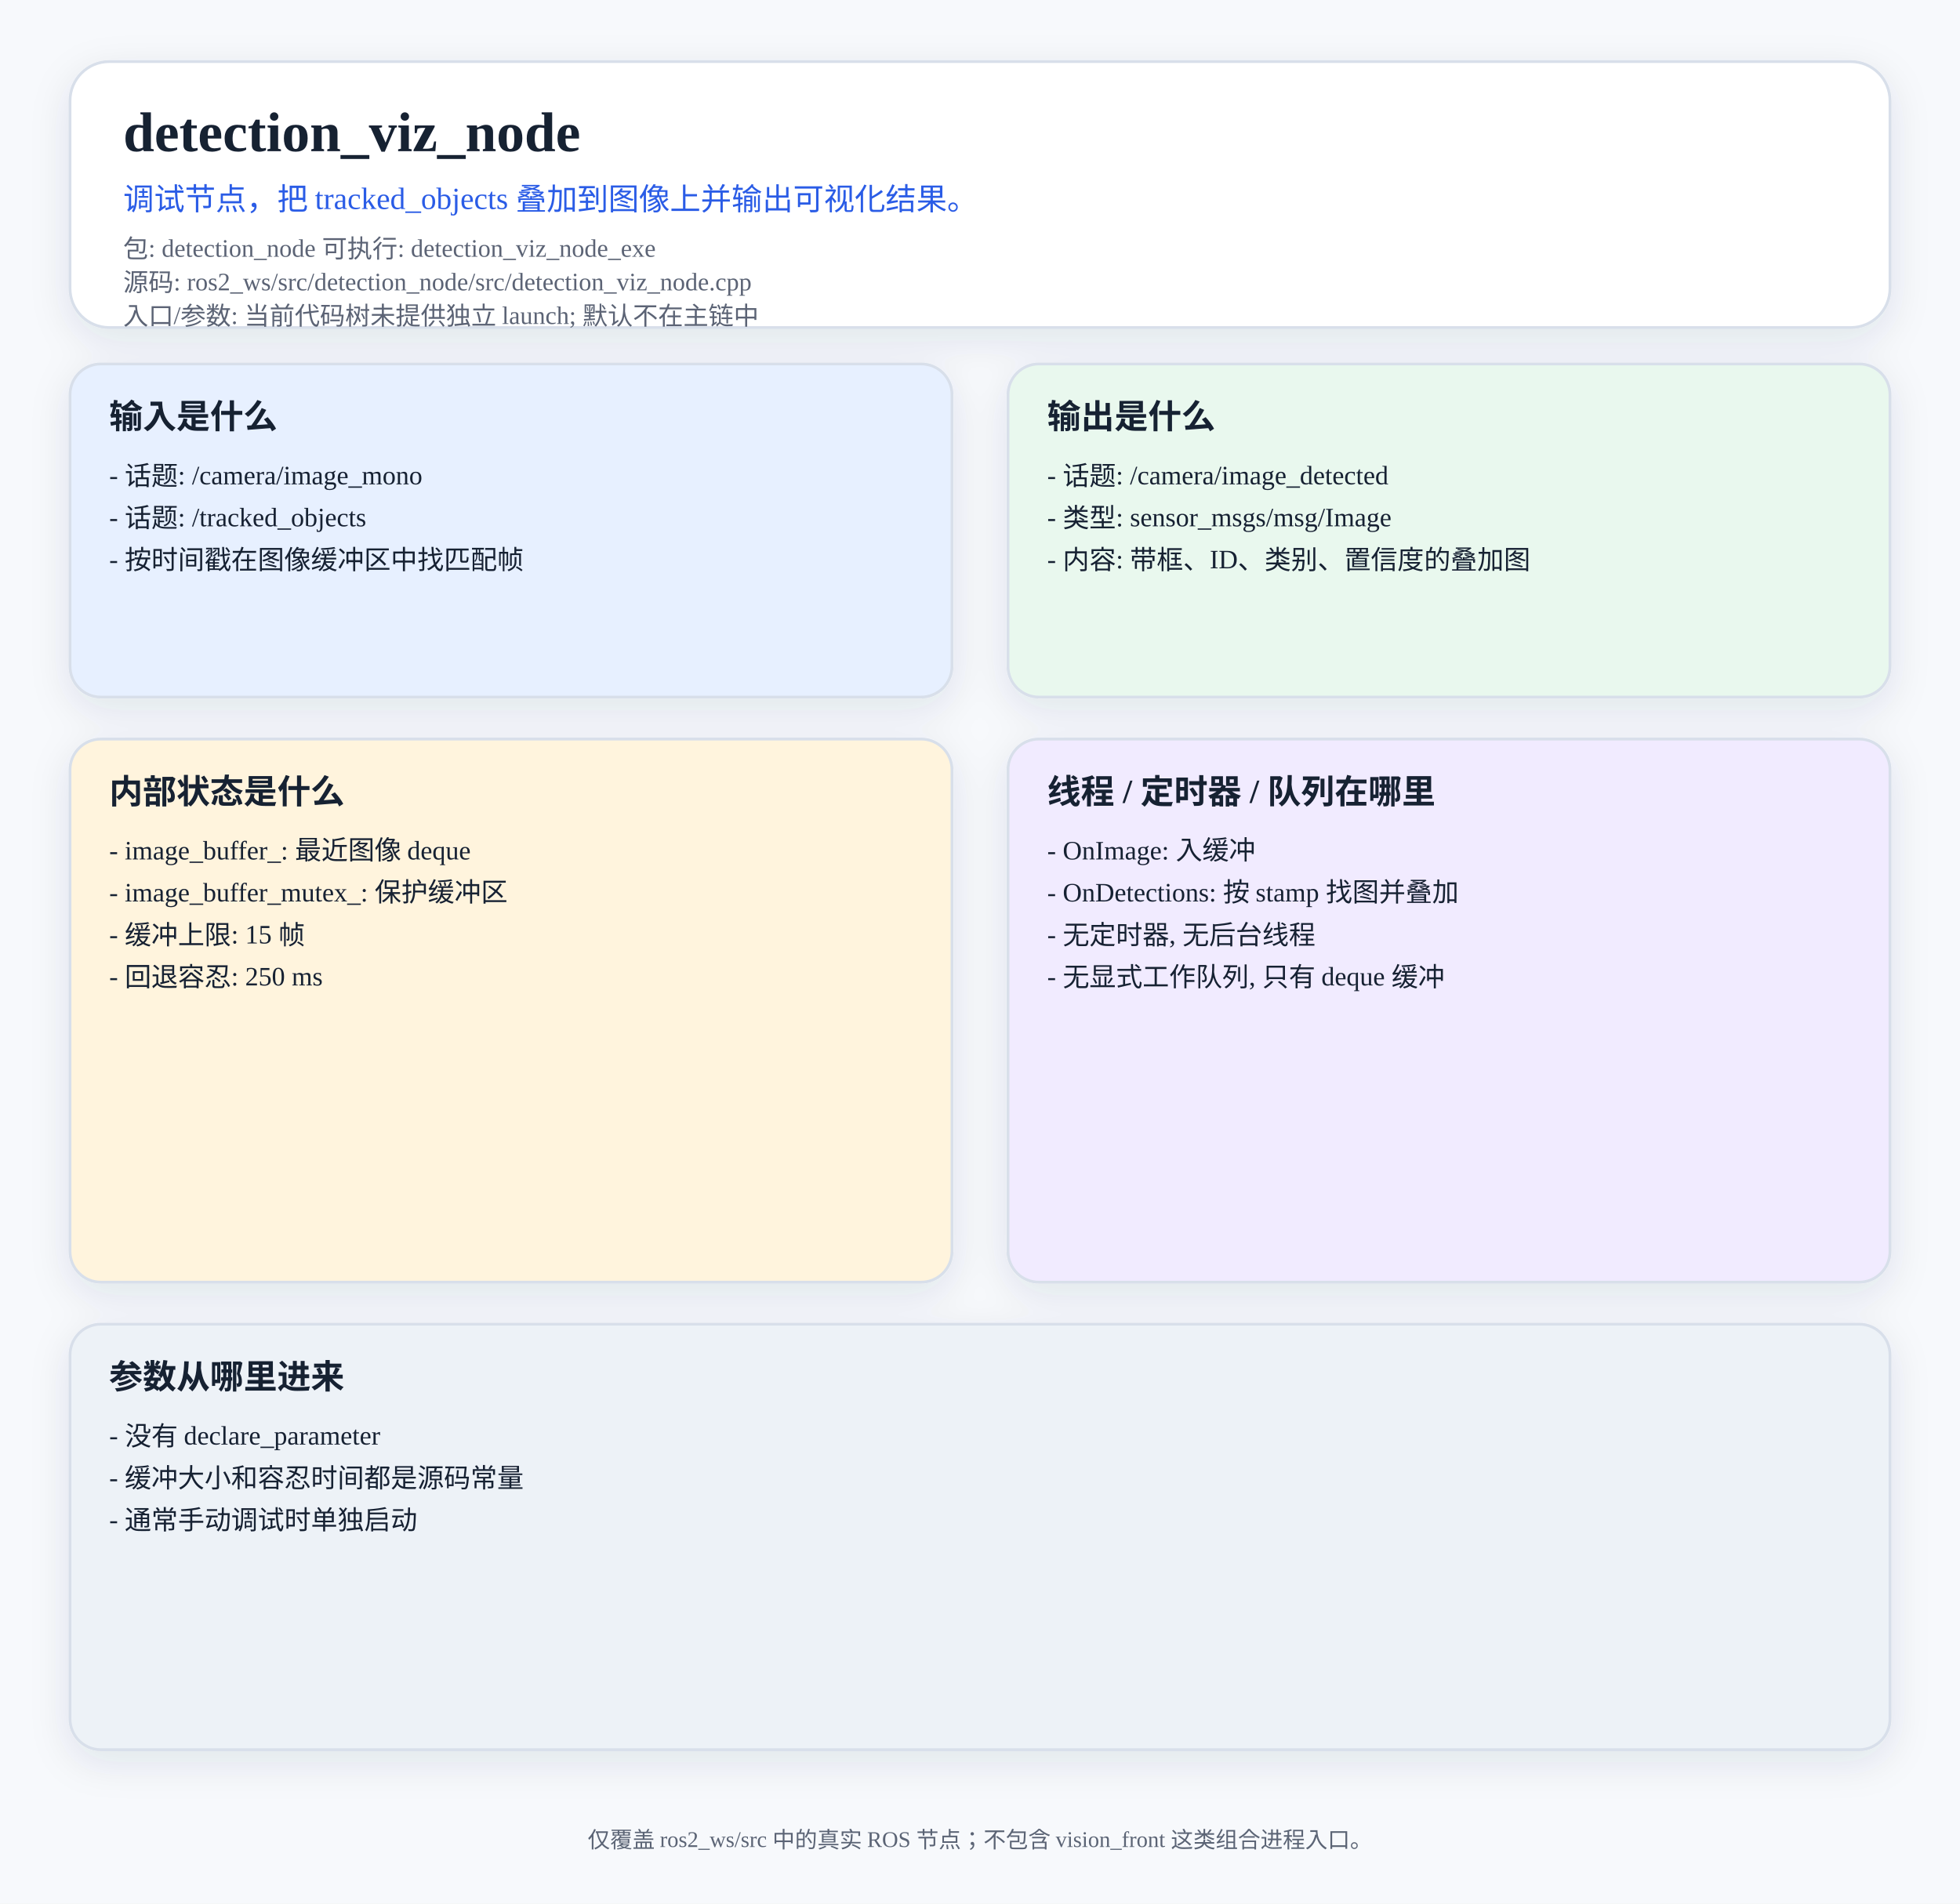
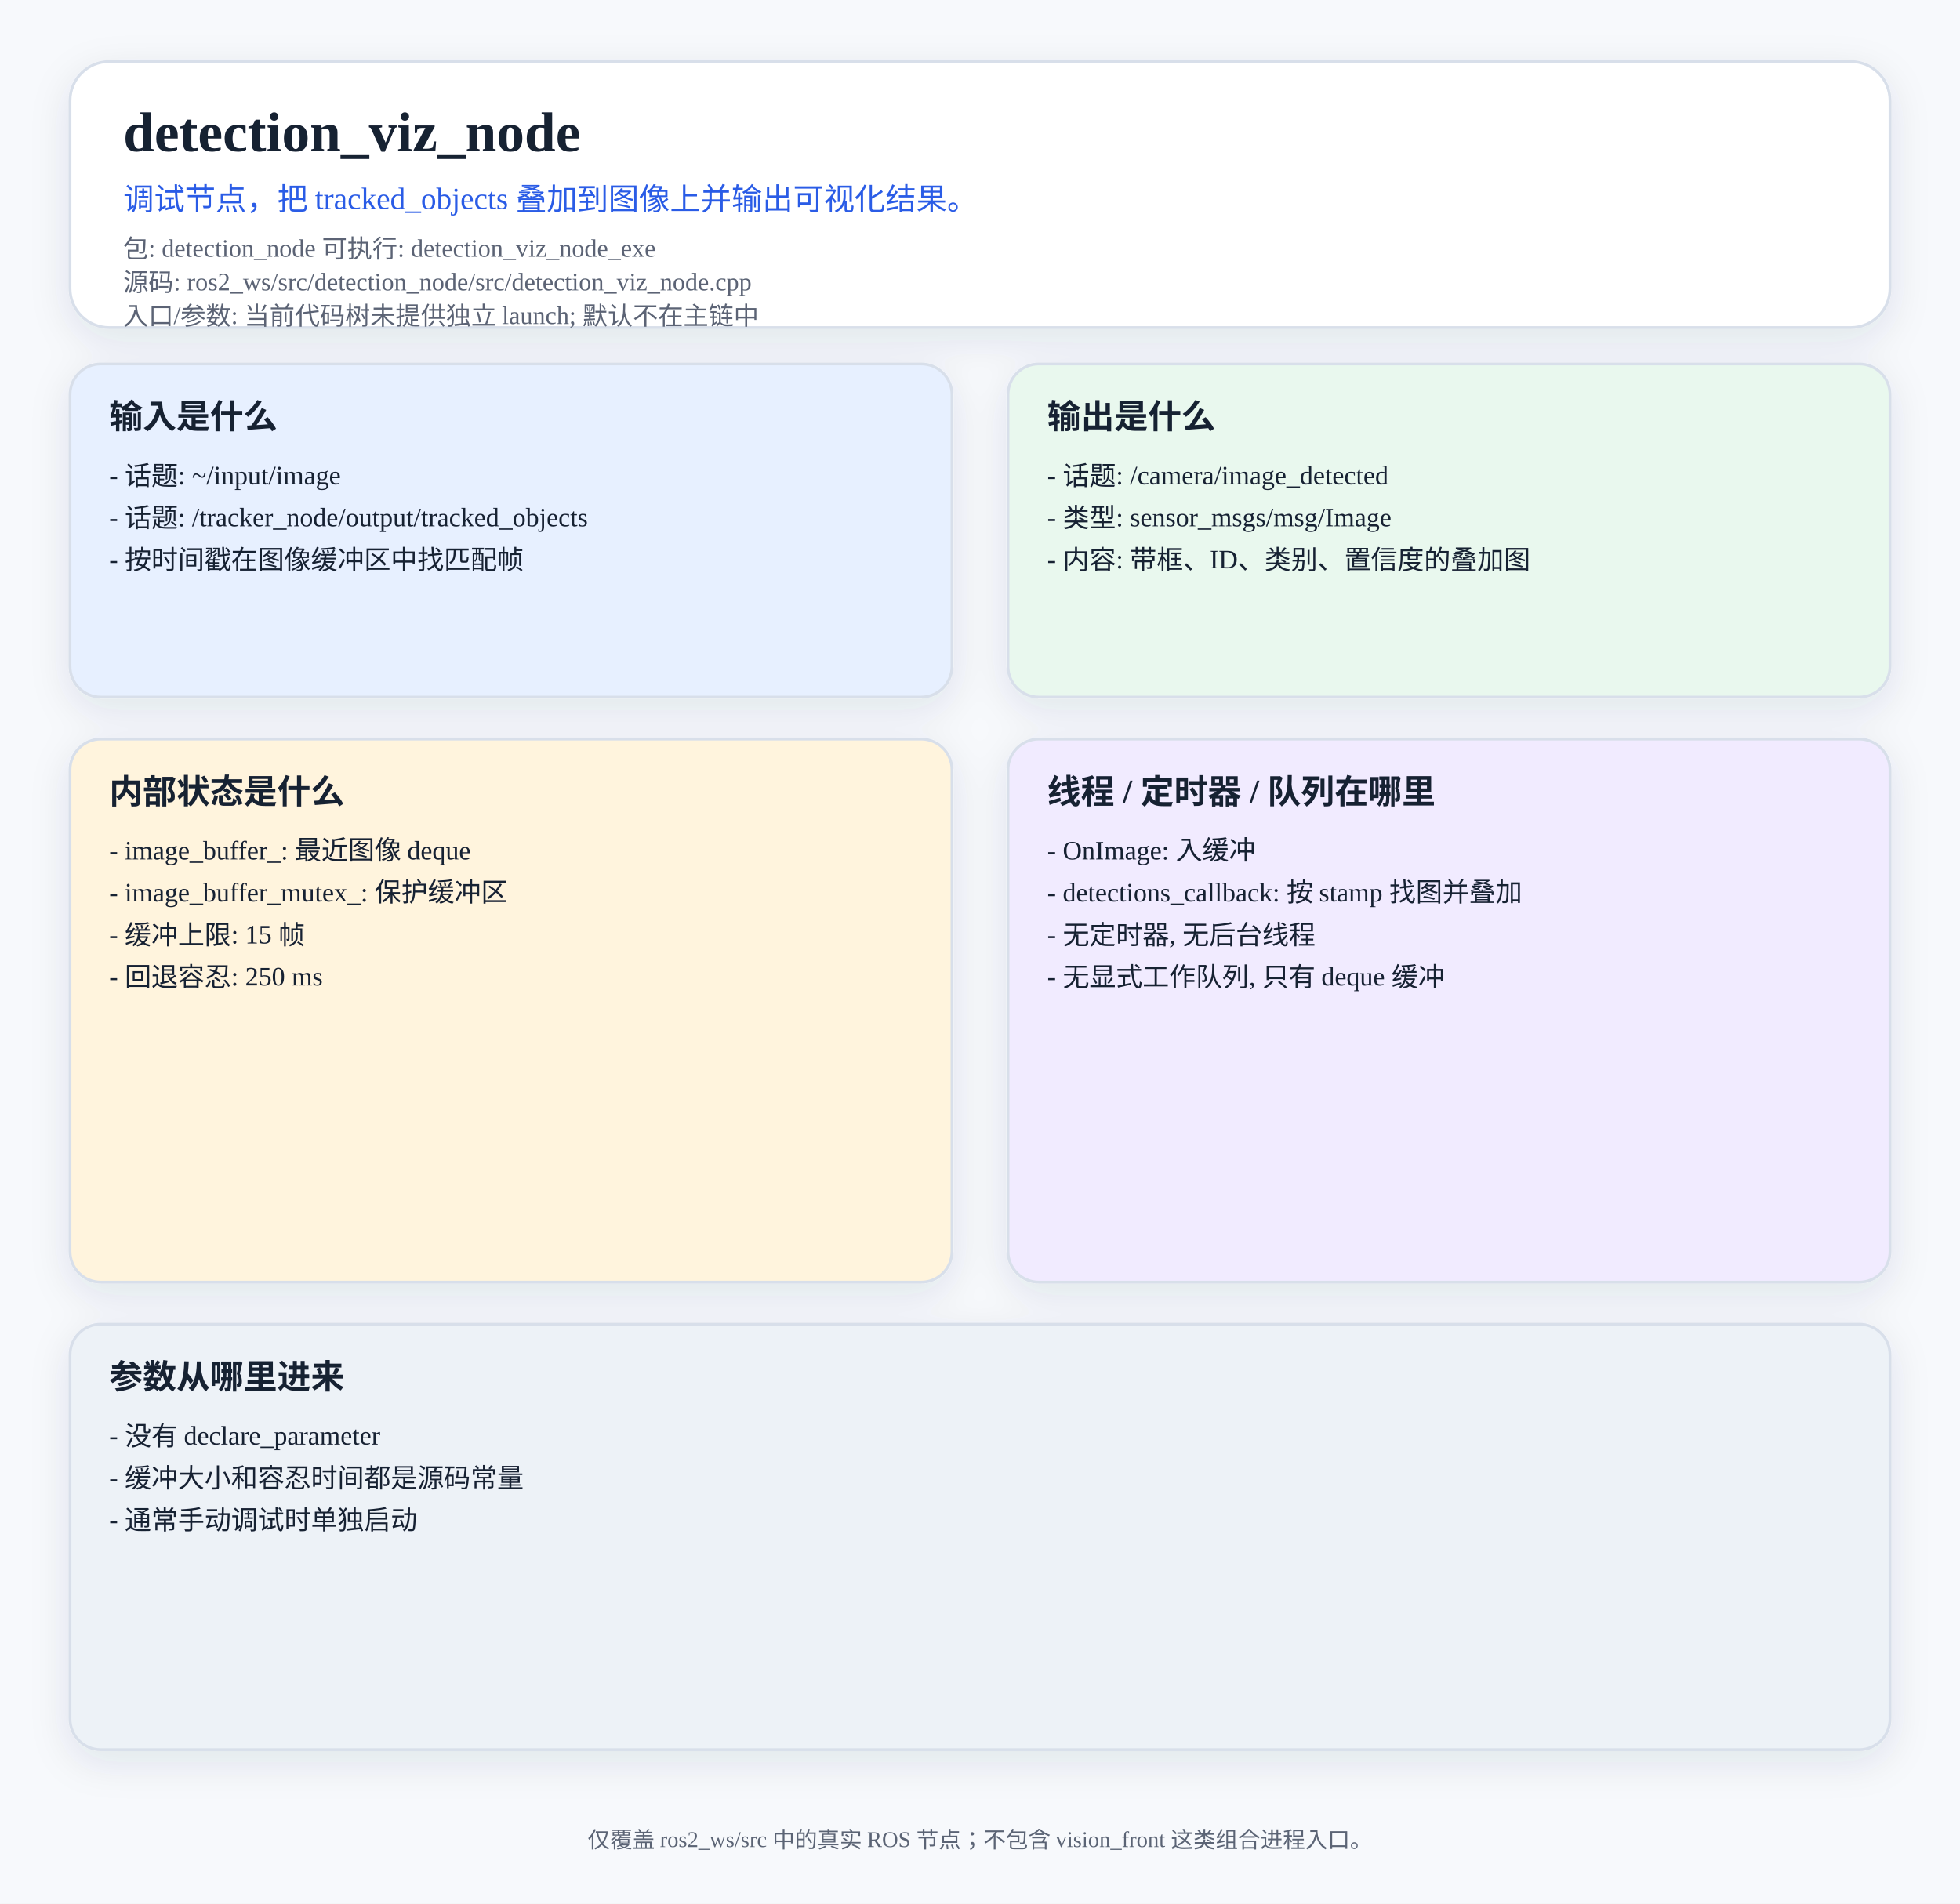
<svg xmlns="http://www.w3.org/2000/svg" width="1400" height="1360" viewBox="0 0 1400 1360">
  <defs>
    <filter id="shadow" x="-20%" y="-20%" width="140%" height="140%">
      <feDropShadow dx="0" dy="8" stdDeviation="14" flood-color="#27364D" flood-opacity="0.10" />
    </filter>
  </defs>
  <rect width="1400" height="1360" fill="#F7F9FC" />
  <g filter="url(#shadow)">
    <rect x="50" y="44" width="1300" height="190" rx="28" fill="#FFFFFF" stroke="#D8DFEA" stroke-width="2" />
    <text x="88" y="108" font-size="40" font-weight="800" fill="#172033">detection_viz_node</text>
    <text x="88" y="150" font-size="22" font-weight="500" fill="#2B5CE6">调试节点，把 tracked_objects 叠加到图像上并输出可视化结果。</text>
    <text x="88" y="184" font-size="18" font-weight="400" fill="#5B6475">
      <tspan x="88" y="184">包: detection_node    可执行: detection_viz_node_exe</tspan>
      <tspan x="88" y="208">源码: ros2_ws/src/detection_node/src/detection_viz_node.cpp</tspan>
      <tspan x="88" y="232">入口/参数: 当前代码树未提供独立 launch; 默认不在主链中</tspan>
    </text>
    <rect x="50" y="260" width="630" height="238" rx="22" fill="#E7F0FF" stroke="#D8DFEA" stroke-width="2" />
    <text x="78" y="306" font-size="24" font-weight="700" fill="#172033">输入是什么</text>
    <text x="78" y="346" font-size="19" font-weight="400" fill="#172033">
-       <tspan x="78" y="346">- 话题: /camera/image_mono</tspan>
-       <tspan x="78" y="376">- 话题: /tracked_objects</tspan>
+       <tspan x="78" y="346">- 话题: ~/input/image</tspan>
+       <tspan x="78" y="376">- 话题: /tracker_node/output/tracked_objects</tspan>
      <tspan x="78" y="406">- 按时间戳在图像缓冲区中找匹配帧</tspan>
    </text>
    <rect x="720" y="260" width="630" height="238" rx="22" fill="#E9F8EE" stroke="#D8DFEA" stroke-width="2" />
    <text x="748" y="306" font-size="24" font-weight="700" fill="#172033">输出是什么</text>
    <text x="748" y="346" font-size="19" font-weight="400" fill="#172033">
      <tspan x="748" y="346">- 话题: /camera/image_detected</tspan>
      <tspan x="748" y="376">- 类型: sensor_msgs/msg/Image</tspan>
      <tspan x="748" y="406">- 内容: 带框、ID、类别、置信度的叠加图</tspan>
    </text>
    <rect x="50" y="528" width="630" height="388" rx="22" fill="#FFF4DD" stroke="#D8DFEA" stroke-width="2" />
    <text x="78" y="574" font-size="24" font-weight="700" fill="#172033">内部状态是什么</text>
    <text x="78" y="614" font-size="19" font-weight="400" fill="#172033">
      <tspan x="78" y="614">- image_buffer_: 最近图像 deque</tspan>
      <tspan x="78" y="644">- image_buffer_mutex_: 保护缓冲区</tspan>
      <tspan x="78" y="674">- 缓冲上限: 15 帧</tspan>
      <tspan x="78" y="704">- 回退容忍: 250 ms</tspan>
    </text>
    <rect x="720" y="528" width="630" height="388" rx="22" fill="#F1EBFF" stroke="#D8DFEA" stroke-width="2" />
    <text x="748" y="574" font-size="24" font-weight="700" fill="#172033">线程 / 定时器 / 队列在哪里</text>
    <text x="748" y="614" font-size="19" font-weight="400" fill="#172033">
      <tspan x="748" y="614">- OnImage: 入缓冲</tspan>
-       <tspan x="748" y="644">- OnDetections: 按 stamp 找图并叠加</tspan>
+       <tspan x="748" y="644">- detections_callback: 按 stamp 找图并叠加</tspan>
      <tspan x="748" y="674">- 无定时器, 无后台线程</tspan>
      <tspan x="748" y="704">- 无显式工作队列, 只有 deque 缓冲</tspan>
    </text>
    <rect x="50" y="946" width="1300" height="304" rx="22" fill="#EDF2F7" stroke="#D8DFEA" stroke-width="2" />
    <text x="78" y="992" font-size="24" font-weight="700" fill="#172033">参数从哪里进来</text>
    <text x="78" y="1032" font-size="19" font-weight="400" fill="#172033">
      <tspan x="78" y="1032">- 没有 declare_parameter</tspan>
      <tspan x="78" y="1062">- 缓冲大小和容忍时间都是源码常量</tspan>
      <tspan x="78" y="1092">- 通常手动调试时单独启动</tspan>
    </text>
  </g>
  <text x="700" y="1320" text-anchor="middle" font-size="16" fill="#5B6475">仅覆盖 ros2_ws/src 中的真实 ROS 节点；不包含 vision_front 这类组合进程入口。</text>
</svg>
